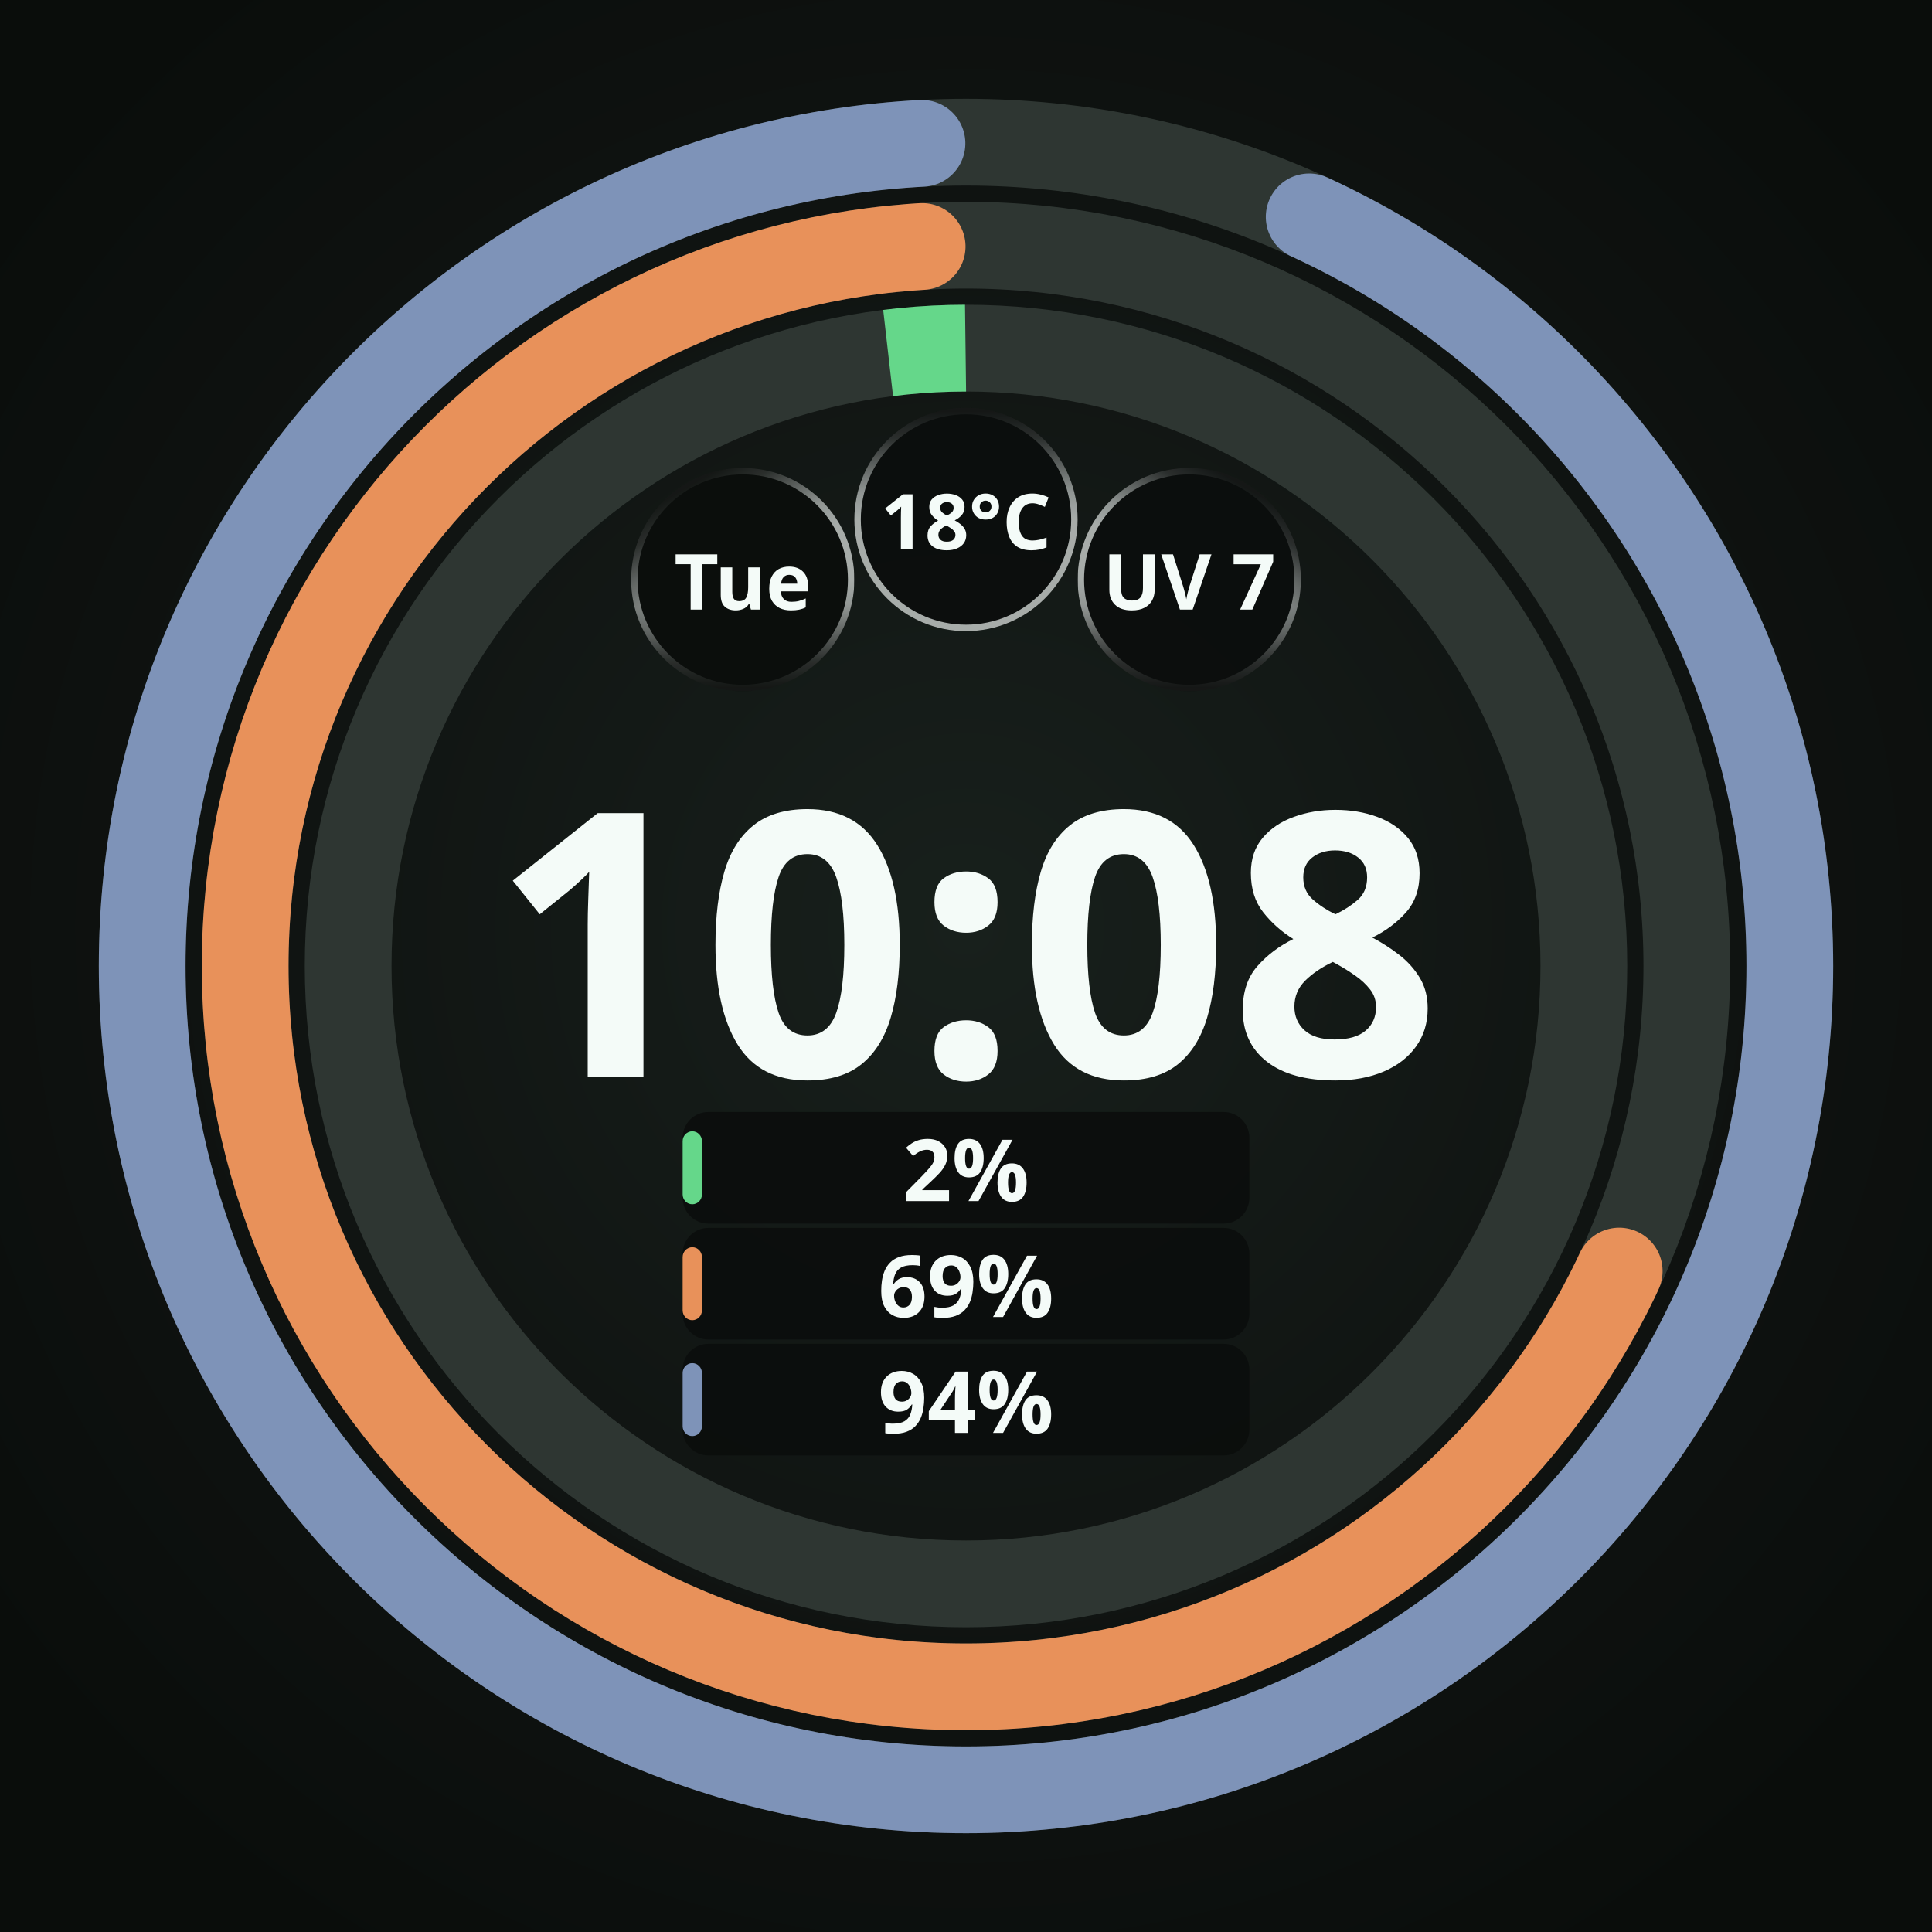
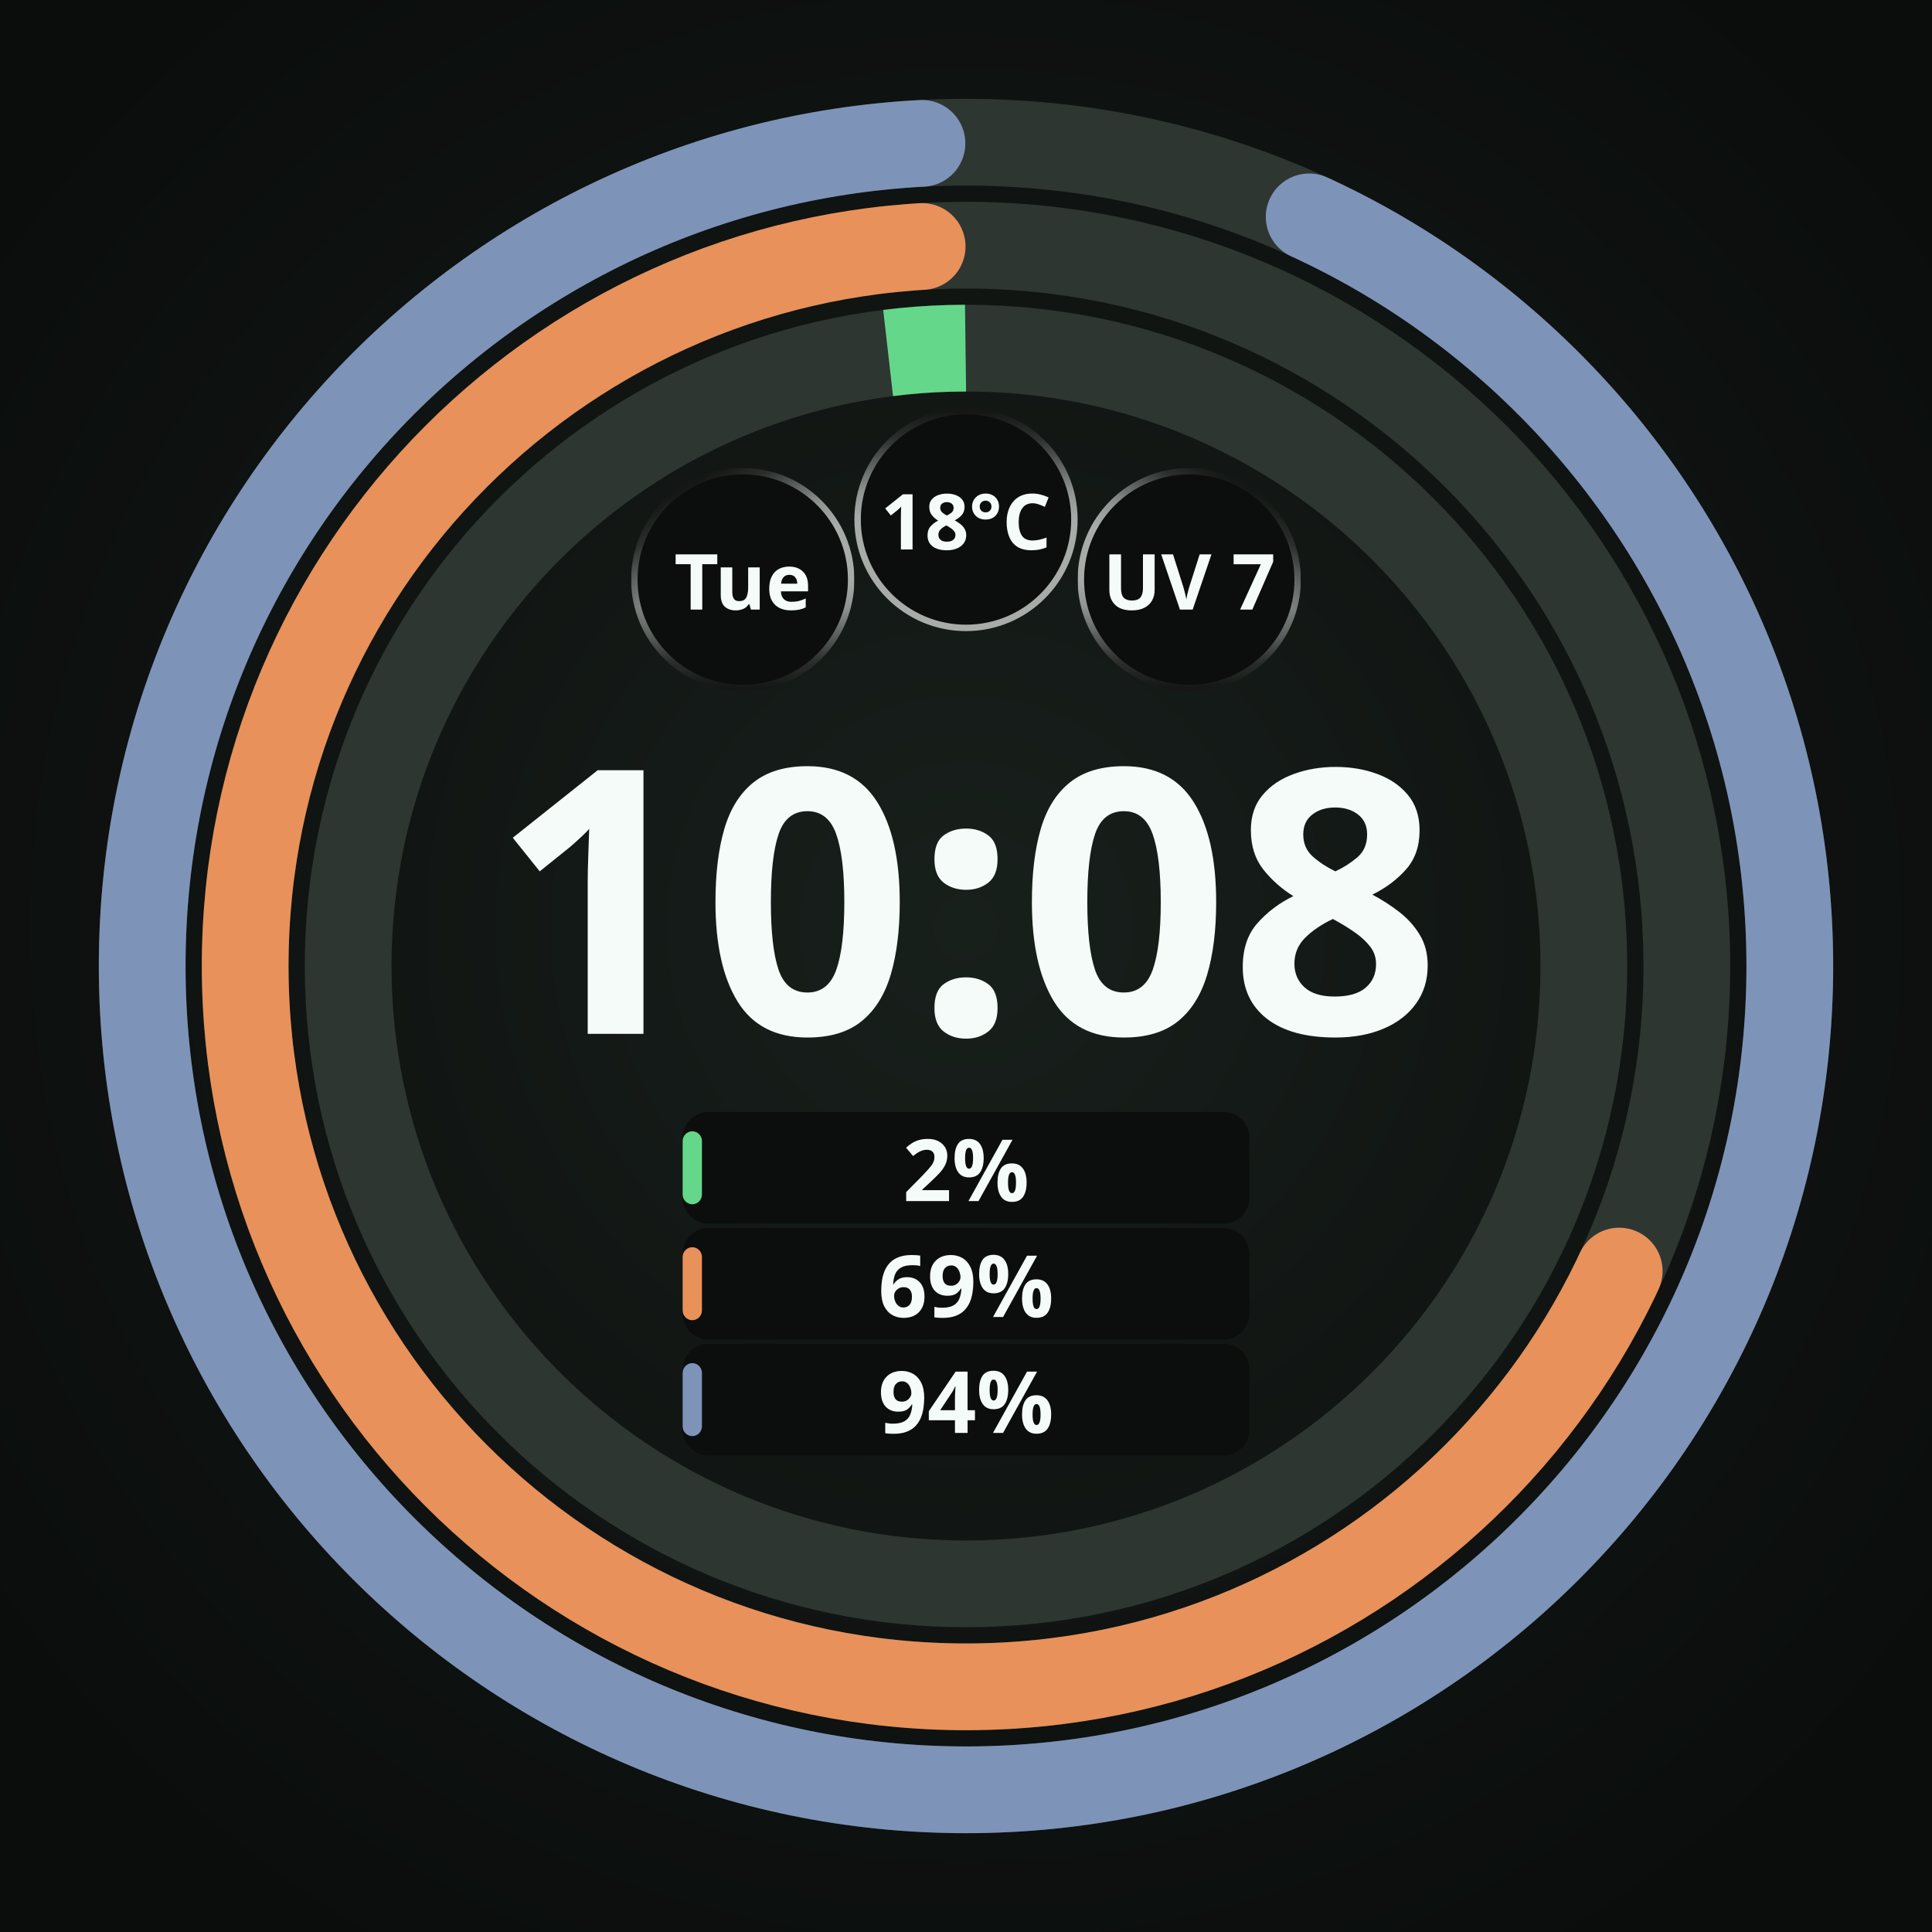
<svg xmlns="http://www.w3.org/2000/svg" width="450" height="450" viewBox="0 0 450 450" role="img" aria-label="Round · 3 providers · 2%, 69%, and 94% remaining">
  <defs>
    <radialGradient id="lift" cx="50%" cy="48%" r="62%">
      <stop offset="0%" stop-color="#18201C" />
      <stop offset="55%" stop-color="#101412" />
      <stop offset="100%" stop-color="#0A0D0B" />
    </radialGradient>
    <radialGradient id="cellRecess" cx="50%" cy="50%" r="50%">
      <stop offset="0%" stop-color="#0B0E0C" />
      <stop offset="55%" stop-color="#0B0E0C" />
      <stop offset="100%" stop-color="#242A27" />
    </radialGradient>
  </defs>
  <rect width="450" height="450" fill="url(#lift)" />
  <circle cx="225" cy="225" r="143.91" fill="none" stroke="#2E3632" stroke-width="20.205" />
  <circle cx="225" cy="225" r="143.91" fill="none" stroke="#65D78A" stroke-width="20.205" stroke-linecap="butt" stroke-dasharray="18.08 904.21" stroke-dashoffset="-886.13" transform="rotate(-90 225 225)" />
  <circle cx="225" cy="225" r="167.895" fill="none" stroke="#2E3632" stroke-width="20.205" />
  <circle cx="225" cy="225" r="167.895" fill="none" stroke="#E8915A" stroke-width="20.205" stroke-linecap="round" stroke-dasharray="707.69 1054.92" stroke-dashoffset="-337.13" transform="rotate(-90 225 225)" />
  <circle cx="225" cy="225" r="191.88" fill="none" stroke="#2E3632" stroke-width="20.205" />
  <circle cx="225" cy="225" r="191.88" fill="none" stroke="#7E93B8" stroke-width="20.205" stroke-linecap="round" stroke-dasharray="1113.08 1205.62" stroke-dashoffset="-82.44" transform="rotate(-90 225 225)" />
  <circle cx="173.0" cy="135.0" r="26.0" fill="#0B0E0C" />
  <defs>
    <linearGradient id="cellRing0" gradientUnits="userSpaceOnUse" x1="185.632" y1="156.863" x2="160.368" y2="113.137">
      <stop offset="0" stop-color="#F4FBF8" stop-opacity="0.667" />
      <stop offset="0.5" stop-color="#F4FBF8" stop-opacity="0.667" />
      <stop offset="0.625" stop-color="#F4FBF8" stop-opacity="0.569" />
      <stop offset="0.75" stop-color="#F4FBF8" stop-opacity="0.353" />
      <stop offset="0.875" stop-color="#F4FBF8" stop-opacity="0.137" />
      <stop offset="1" stop-color="#F4FBF8" stop-opacity="0.039" />
    </linearGradient>
    <linearGradient id="cellBottom0" gradientUnits="userSpaceOnUse" x1="173" y1="109.75" x2="173" y2="160.25">
      <stop offset="0" stop-color="white" stop-opacity="1" />
      <stop offset="0.5" stop-color="white" stop-opacity="1" />
      <stop offset="0.625" stop-color="white" stop-opacity="0.855" />
      <stop offset="0.75" stop-color="white" stop-opacity="0.529" />
      <stop offset="0.875" stop-color="white" stop-opacity="0.208" />
      <stop offset="1" stop-color="white" stop-opacity="0.059" />
    </linearGradient>
    <mask id="cellBottomMask0" maskUnits="userSpaceOnUse" x="147" y="109" width="52" height="52">
      <rect x="147" y="109" width="52" height="52" fill="url(#cellBottom0)" />
    </mask>
  </defs>
  <circle cx="173.0" cy="135.0" r="25.25" fill="none" stroke="url(#cellRing0)" stroke-width="1.50" stroke-opacity="1" mask="url(#cellBottomMask0)" />
  <text x="173.0" y="135.0" text-anchor="middle" dominant-baseline="central" font-family="Noto Sans, sans-serif" font-size="18.0" font-weight="700" fill="#F4FBF8" fill-opacity="1">Tue</text>
  <circle cx="225.0" cy="121.0" r="26.0" fill="#0B0E0C" fill-opacity="0.92" />
  <defs>
    <linearGradient id="cellRing1" gradientUnits="userSpaceOnUse" x1="225" y1="146.25" x2="225" y2="95.75">
      <stop offset="0" stop-color="#F4FBF8" stop-opacity="0.667" />
      <stop offset="0.5" stop-color="#F4FBF8" stop-opacity="0.667" />
      <stop offset="0.625" stop-color="#F4FBF8" stop-opacity="0.569" />
      <stop offset="0.75" stop-color="#F4FBF8" stop-opacity="0.353" />
      <stop offset="0.875" stop-color="#F4FBF8" stop-opacity="0.137" />
      <stop offset="1" stop-color="#F4FBF8" stop-opacity="0.039" />
    </linearGradient>
  </defs>
  <circle cx="225.0" cy="121.0" r="25.25" fill="none" stroke="url(#cellRing1)" stroke-width="1.50" stroke-opacity="1" />
  <text x="225.0" y="121.0" text-anchor="middle" dominant-baseline="central" font-family="Noto Sans, sans-serif" font-size="18.0" font-weight="700" fill="#F4FBF8" fill-opacity="1">18°C</text>
  <circle cx="277.0" cy="135.0" r="26.0" fill="#0B0E0C" fill-opacity="0.92" />
  <defs>
    <linearGradient id="cellRing2" gradientUnits="userSpaceOnUse" x1="264.368" y1="156.863" x2="289.632" y2="113.137">
      <stop offset="0" stop-color="#F4FBF8" stop-opacity="0.667" />
      <stop offset="0.5" stop-color="#F4FBF8" stop-opacity="0.667" />
      <stop offset="0.625" stop-color="#F4FBF8" stop-opacity="0.569" />
      <stop offset="0.75" stop-color="#F4FBF8" stop-opacity="0.353" />
      <stop offset="0.875" stop-color="#F4FBF8" stop-opacity="0.137" />
      <stop offset="1" stop-color="#F4FBF8" stop-opacity="0.039" />
    </linearGradient>
    <linearGradient id="cellBottom2" gradientUnits="userSpaceOnUse" x1="277" y1="109.75" x2="277" y2="160.25">
      <stop offset="0" stop-color="white" stop-opacity="1" />
      <stop offset="0.5" stop-color="white" stop-opacity="1" />
      <stop offset="0.625" stop-color="white" stop-opacity="0.855" />
      <stop offset="0.75" stop-color="white" stop-opacity="0.529" />
      <stop offset="0.875" stop-color="white" stop-opacity="0.208" />
      <stop offset="1" stop-color="white" stop-opacity="0.059" />
    </linearGradient>
    <mask id="cellBottomMask2" maskUnits="userSpaceOnUse" x="251" y="109" width="52" height="52">
      <rect x="251" y="109" width="52" height="52" fill="url(#cellBottom2)" />
    </mask>
  </defs>
  <circle cx="277.0" cy="135.0" r="25.25" fill="none" stroke="url(#cellRing2)" stroke-width="1.50" stroke-opacity="1" mask="url(#cellBottomMask2)" />
  <text x="277.0" y="135.0" text-anchor="middle" dominant-baseline="central" font-family="Noto Sans, sans-serif" font-size="18.0" font-weight="700" fill="#F4FBF8" fill-opacity="1">UV 7</text>
-   <text x="225" y="250.8" text-anchor="middle" font-family="Noto Sans, sans-serif" font-size="86.0" font-weight="700" fill="#F4FBF8">10:08</text>
+   <text x="225" y="240.8" text-anchor="middle" font-family="Noto Sans, sans-serif" font-size="86.0" font-weight="700" fill="#F4FBF8">10:08</text>
  <rect x="159.0" y="259.0" width="132.0" height="26.0" rx="6.0" fill="#0B0E0C" fill-opacity="0.92" />
  <rect x="159.0" y="263.5" width="4.5" height="17.0" rx="2.3" fill="#65D78A" />
  <text x="225.0" y="272.0" text-anchor="middle" dominant-baseline="central" font-family="Noto Sans, sans-serif" font-size="20.0" font-weight="700" fill="#F4FBF8">2%</text>
  <rect x="159.0" y="286.0" width="132.0" height="26.0" rx="6.0" fill="#0B0E0C" fill-opacity="0.92" />
  <rect x="159.0" y="290.5" width="4.5" height="17.0" rx="2.3" fill="#E8915A" />
  <text x="225.0" y="299.0" text-anchor="middle" dominant-baseline="central" font-family="Noto Sans, sans-serif" font-size="20.0" font-weight="700" fill="#F4FBF8">69%</text>
  <rect x="159.0" y="313.0" width="132.0" height="26.0" rx="6.0" fill="#0B0E0C" fill-opacity="0.92" />
  <rect x="159.0" y="317.5" width="4.5" height="17.0" rx="2.3" fill="#7E93B8" />
  <text x="225.0" y="326.0" text-anchor="middle" dominant-baseline="central" font-family="Noto Sans, sans-serif" font-size="20.0" font-weight="700" fill="#F4FBF8">94%</text>
</svg>
